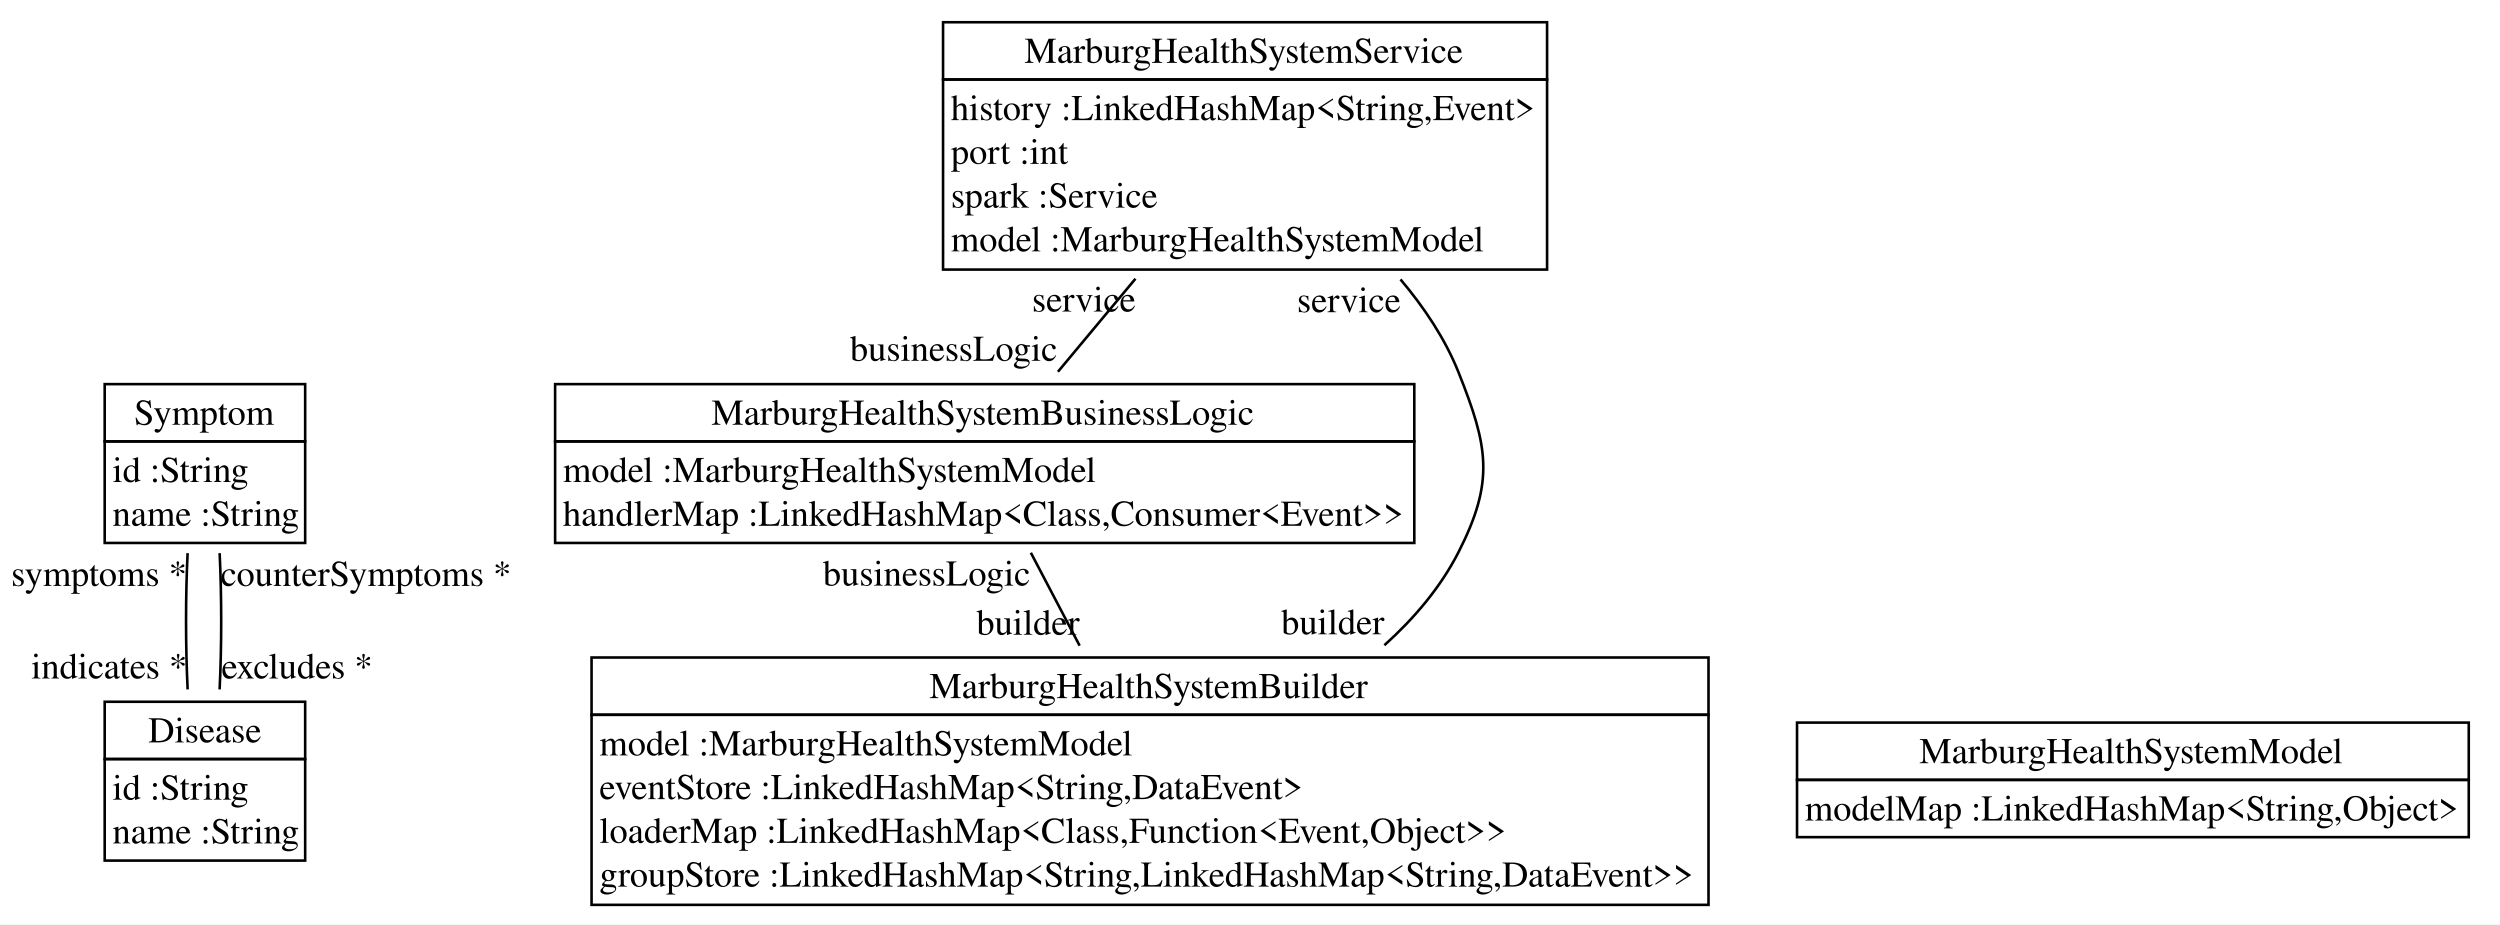
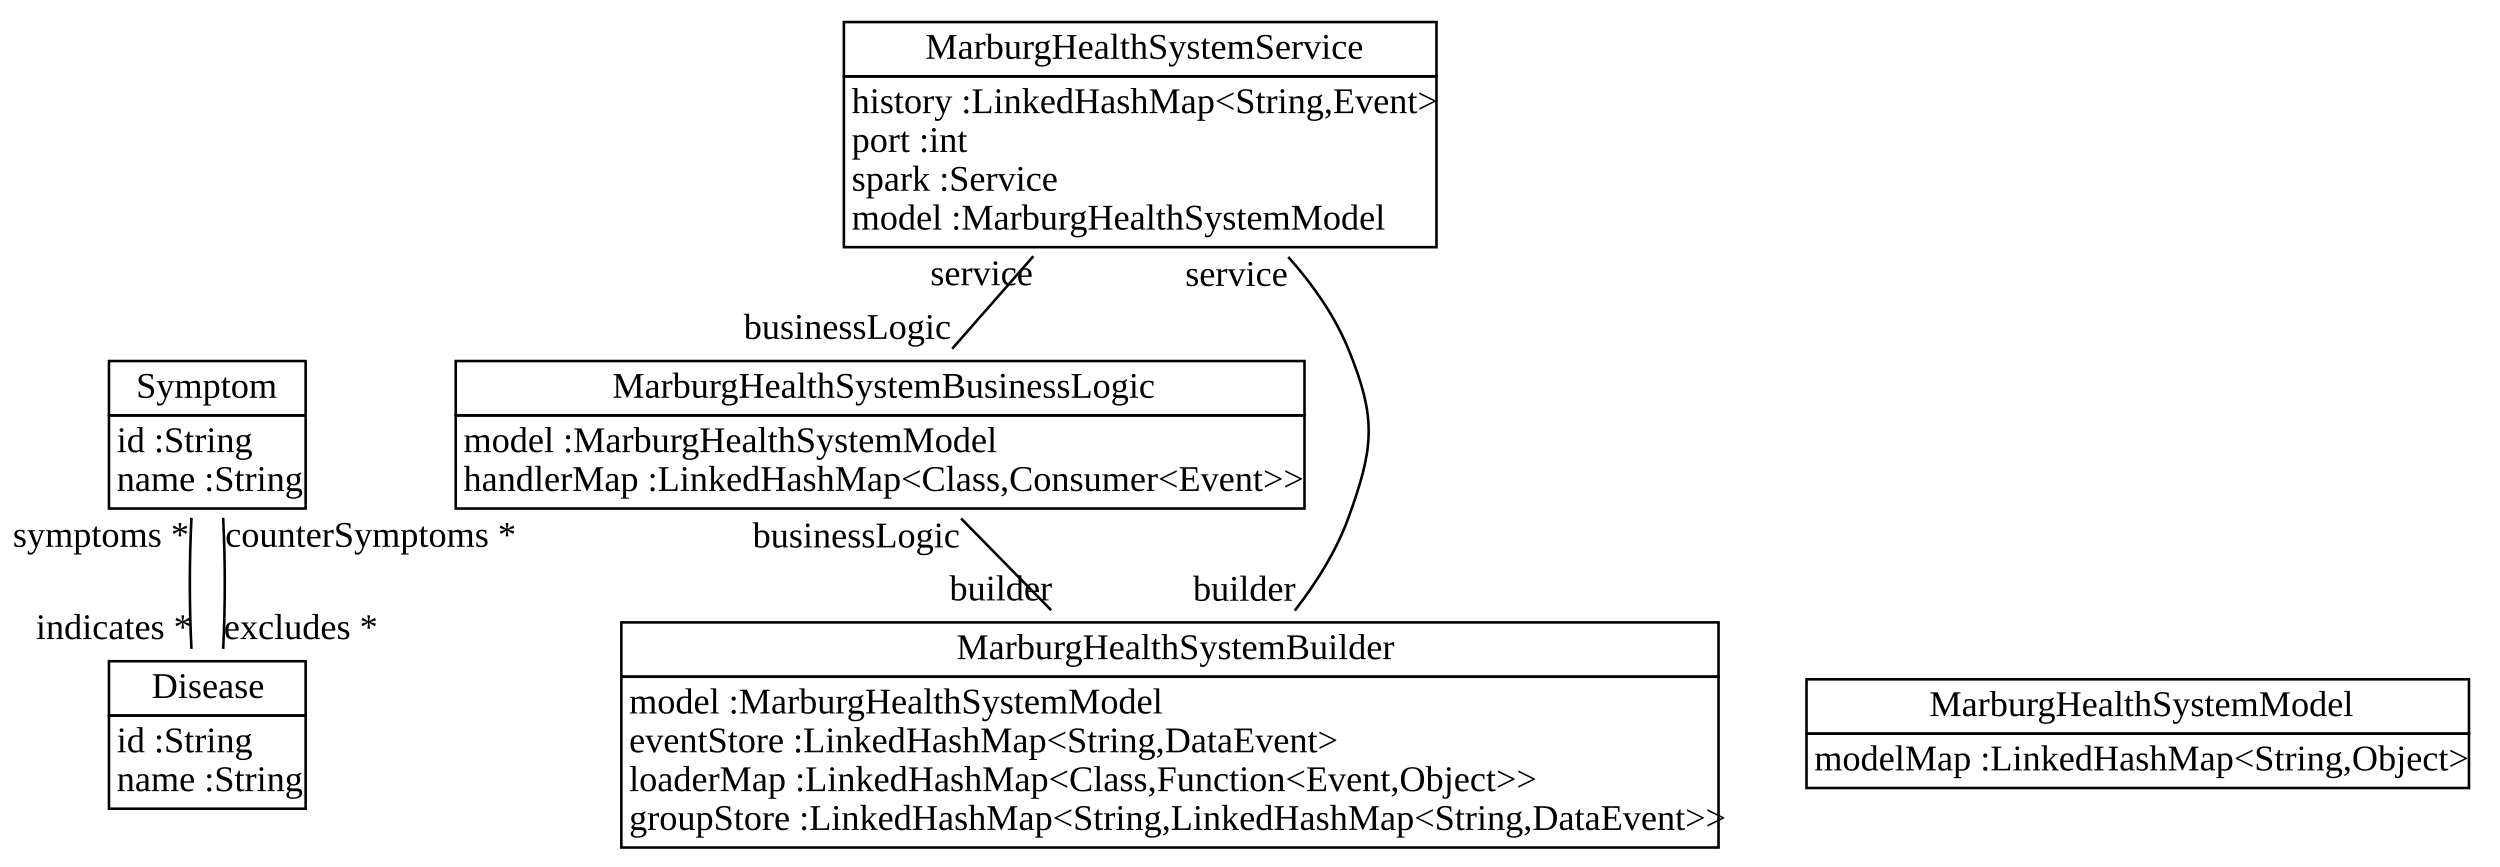
- <svg xmlns="http://www.w3.org/2000/svg" width="960px" height="355px" viewBox="0.00 0.00 960.21 355.00">
-   <g id="graph0" class="graph" transform="scale(1.0 1.0) rotate(0) translate(4 351)">
-     <polygon fill="white" stroke="transparent" points="-4,4 -4,-351 956.21,-351 956.21,4 -4,4" />
+ <svg xmlns="http://www.w3.org/2000/svg" width="966px" height="335px" viewBox="0.00 0.00 966.11 335.00">
+   <g id="graph0" class="graph" transform="scale(1.0 1.0) rotate(0) translate(4 331)">
+     <polygon fill="white" stroke="none" points="-4,4 -4,-331 962.114,-331 962.114,4 -4,4" />
    <g id="node1" class="node">
-       <polygon fill="none" stroke="black" points="36.21,-59.5 36.21,-81.5 113.21,-81.5 113.21,-59.5 36.21,-59.5" />
-       <text text-anchor="start" x="52.94" y="-65.9" font-family="Times,serif" font-size="14.00">Disease</text>
-       <polygon fill="none" stroke="black" points="36.21,-20.5 36.21,-59.5 113.21,-59.5 113.21,-20.5 36.21,-20.5" />
-       <text text-anchor="start" x="39.21" y="-43.9" font-family="Times,serif" font-size="14.00">id :String</text>
-       <text text-anchor="start" x="39.21" y="-27.1" font-family="Times,serif" font-size="14.00">name :String</text>
+       <polygon fill="none" stroke="black" points="38.114,-54.5 38.114,-75.5 114.114,-75.5 114.114,-54.5 38.114,-54.5" />
+       <text text-anchor="start" x="54.614" y="-61.3" font-family="Times New Roman,serif" font-size="14.00">Disease</text>
+       <polygon fill="none" stroke="black" points="38.114,-18.5 38.114,-54.5 114.114,-54.5 114.114,-18.5 38.114,-18.5" />
+       <text text-anchor="start" x="41.114" y="-40.3" font-family="Times New Roman,serif" font-size="14.00">id :String</text>
+       <text text-anchor="start" x="41.114" y="-25.3" font-family="Times New Roman,serif" font-size="14.00">name :String</text>
    </g>
    <g id="node6" class="node">
-       <polygon fill="none" stroke="black" points="36.21,-181.5 36.21,-203.5 113.21,-203.5 113.21,-181.5 36.21,-181.5" />
-       <text text-anchor="start" x="47.48" y="-187.9" font-family="Times,serif" font-size="14.00">Symptom</text>
-       <polygon fill="none" stroke="black" points="36.21,-142.5 36.21,-181.5 113.21,-181.5 113.21,-142.5 36.21,-142.5" />
-       <text text-anchor="start" x="39.21" y="-165.9" font-family="Times,serif" font-size="14.00">id :String</text>
-       <text text-anchor="start" x="39.21" y="-149.1" font-family="Times,serif" font-size="14.00">name :String</text>
+       <polygon fill="none" stroke="black" points="38.114,-170.5 38.114,-191.5 114.114,-191.5 114.114,-170.5 38.114,-170.5" />
+       <text text-anchor="start" x="48.614" y="-177.3" font-family="Times New Roman,serif" font-size="14.00">Symptom</text>
+       <polygon fill="none" stroke="black" points="38.114,-134.5 38.114,-170.5 114.114,-170.5 114.114,-134.5 38.114,-134.5" />
+       <text text-anchor="start" x="41.114" y="-156.3" font-family="Times New Roman,serif" font-size="14.00">id :String</text>
+       <text text-anchor="start" x="41.114" y="-141.3" font-family="Times New Roman,serif" font-size="14.00">name :String</text>
    </g>
    <g id="edge5" class="edge">
-       <path fill="none" stroke="black" d="M68.07,-86.25C67.26,-102.61 67.25,-122.21 68.06,-138.59" />
-       <text text-anchor="middle" x="34.03" y="-125.99" font-family="Times,serif" font-size="14.00">symptoms *</text>
-       <text text-anchor="middle" x="37.94" y="-90.45" font-family="Times,serif" font-size="14.00">indicates *</text>
+       <path fill="none" stroke="black" d="M69.991,-80.255C69.152,-96.067 69.155,-115.127 70,-130.915" />
+       <text text-anchor="middle" x="35" y="-119.715" font-family="Times New Roman,serif" font-size="14.00">symptoms *</text>
+       <text text-anchor="middle" x="39.991" y="-84.055" font-family="Times New Roman,serif" font-size="14.00">indicates *</text>
    </g>
    <g id="node2" class="node">
-       <polygon fill="none" stroke="black" points="223.21,-76.5 223.21,-98.5 652.21,-98.5 652.21,-76.5 223.21,-76.5" />
-       <text text-anchor="start" x="352.95" y="-82.9" font-family="Times,serif" font-size="14.00">MarburgHealthSystemBuilder</text>
-       <polygon fill="none" stroke="black" points="223.21,-3.5 223.21,-76.5 652.21,-76.5 652.21,-3.5 223.21,-3.5" />
-       <text text-anchor="start" x="226.21" y="-60.9" font-family="Times,serif" font-size="14.00">model :MarburgHealthSystemModel</text>
-       <text text-anchor="start" x="226.21" y="-44.1" font-family="Times,serif" font-size="14.00">eventStore :LinkedHashMap&lt;String,DataEvent&gt;</text>
-       <text text-anchor="start" x="226.21" y="-27.3" font-family="Times,serif" font-size="14.00">loaderMap :LinkedHashMap&lt;Class,Function&lt;Event,Object&gt;&gt;</text>
-       <text text-anchor="start" x="226.21" y="-10.5" font-family="Times,serif" font-size="14.00">groupStore :LinkedHashMap&lt;String,LinkedHashMap&lt;String,DataEvent&gt;&gt;</text>
+       <polygon fill="none" stroke="black" points="236.114,-69.5 236.114,-90.5 660.114,-90.5 660.114,-69.5 236.114,-69.5" />
+       <text text-anchor="start" x="365.614" y="-76.3" font-family="Times New Roman,serif" font-size="14.00">MarburgHealthSystemBuilder</text>
+       <polygon fill="none" stroke="black" points="236.114,-3.5 236.114,-69.5 660.114,-69.5 660.114,-3.5 236.114,-3.5" />
+       <text text-anchor="start" x="239.114" y="-55.3" font-family="Times New Roman,serif" font-size="14.00">model :MarburgHealthSystemModel</text>
+       <text text-anchor="start" x="239.114" y="-40.3" font-family="Times New Roman,serif" font-size="14.00">eventStore :LinkedHashMap&lt;String,DataEvent&gt;</text>
+       <text text-anchor="start" x="239.114" y="-25.3" font-family="Times New Roman,serif" font-size="14.00">loaderMap :LinkedHashMap&lt;Class,Function&lt;Event,Object&gt;&gt;</text>
+       <text text-anchor="start" x="239.114" y="-10.3" font-family="Times New Roman,serif" font-size="14.00">groupStore :LinkedHashMap&lt;String,LinkedHashMap&lt;String,DataEvent&gt;&gt;</text>
    </g>
    <g id="node3" class="node">
-       <polygon fill="none" stroke="black" points="209.21,-181.5 209.21,-203.5 539.21,-203.5 539.21,-181.5 209.21,-181.5" />
-       <text text-anchor="start" x="269.23" y="-187.9" font-family="Times,serif" font-size="14.00">MarburgHealthSystemBusinessLogic</text>
-       <polygon fill="none" stroke="black" points="209.21,-142.5 209.21,-181.5 539.21,-181.5 539.21,-142.5 209.21,-142.5" />
-       <text text-anchor="start" x="212.21" y="-165.9" font-family="Times,serif" font-size="14.00">model :MarburgHealthSystemModel</text>
-       <text text-anchor="start" x="212.21" y="-149.1" font-family="Times,serif" font-size="14.00">handlerMap :LinkedHashMap&lt;Class,Consumer&lt;Event&gt;&gt;</text>
+       <polygon fill="none" stroke="black" points="172.114,-170.5 172.114,-191.5 500.114,-191.5 500.114,-170.5 172.114,-170.5" />
+       <text text-anchor="start" x="232.614" y="-177.3" font-family="Times New Roman,serif" font-size="14.00">MarburgHealthSystemBusinessLogic</text>
+       <polygon fill="none" stroke="black" points="172.114,-134.5 172.114,-170.5 500.114,-170.5 500.114,-134.5 172.114,-134.5" />
+       <text text-anchor="start" x="175.114" y="-156.3" font-family="Times New Roman,serif" font-size="14.00">model :MarburgHealthSystemModel</text>
+       <text text-anchor="start" x="175.114" y="-141.3" font-family="Times New Roman,serif" font-size="14.00">handlerMap :LinkedHashMap&lt;Class,Consumer&lt;Event&gt;&gt;</text>
    </g>
    <g id="edge1" class="edge">
-       <path fill="none" stroke="black" d="M410.67,-103.04C404.35,-115.08 397.76,-127.65 391.94,-138.73" />
-       <text text-anchor="middle" x="351.89" y="-126.13" font-family="Times,serif" font-size="14.00">businessLogic</text>
-       <text text-anchor="middle" x="390.85" y="-107.24" font-family="Times,serif" font-size="14.00">builder</text>
+       <path fill="none" stroke="black" d="M402.236,-95.197C390.517,-107.126 378.185,-119.678 367.388,-130.668" />
+       <text text-anchor="middle" x="326.888" y="-119.468" font-family="Times New Roman,serif" font-size="14.00">businessLogic</text>
+       <text text-anchor="middle" x="382.736" y="-98.997" font-family="Times New Roman,serif" font-size="14.00">builder</text>
    </g>
    <g id="node5" class="node">
-       <polygon fill="none" stroke="black" points="358.21,-320.5 358.21,-342.5 590.21,-342.5 590.21,-320.5 358.21,-320.5" />
-       <text text-anchor="start" x="389.46" y="-326.9" font-family="Times,serif" font-size="14.00">MarburgHealthSystemService</text>
-       <polygon fill="none" stroke="black" points="358.21,-247.5 358.21,-320.5 590.21,-320.5 590.21,-247.5 358.21,-247.5" />
-       <text text-anchor="start" x="361.21" y="-304.9" font-family="Times,serif" font-size="14.00">history :LinkedHashMap&lt;String,Event&gt;</text>
-       <text text-anchor="start" x="361.21" y="-288.1" font-family="Times,serif" font-size="14.00">port :int</text>
-       <text text-anchor="start" x="361.21" y="-271.3" font-family="Times,serif" font-size="14.00">spark :Service</text>
-       <text text-anchor="start" x="361.21" y="-254.5" font-family="Times,serif" font-size="14.00">model :MarburgHealthSystemModel</text>
+       <polygon fill="none" stroke="black" points="322.114,-301.5 322.114,-322.5 551.114,-322.5 551.114,-301.5 322.114,-301.5" />
+       <text text-anchor="start" x="353.614" y="-308.3" font-family="Times New Roman,serif" font-size="14.00">MarburgHealthSystemService</text>
+       <polygon fill="none" stroke="black" points="322.114,-235.5 322.114,-301.5 551.114,-301.5 551.114,-235.5 322.114,-235.5" />
+       <text text-anchor="start" x="325.114" y="-287.3" font-family="Times New Roman,serif" font-size="14.00">history :LinkedHashMap&lt;String,Event&gt;</text>
+       <text text-anchor="start" x="325.114" y="-272.3" font-family="Times New Roman,serif" font-size="14.00">port :int</text>
+       <text text-anchor="start" x="325.114" y="-257.3" font-family="Times New Roman,serif" font-size="14.00">spark :Service</text>
+       <text text-anchor="start" x="325.114" y="-242.3" font-family="Times New Roman,serif" font-size="14.00">model :MarburgHealthSystemModel</text>
    </g>
    <g id="edge2" class="edge">
-       <path fill="none" stroke="black" d="M527.72,-103.22C539.19,-113.54 549.31,-125.46 556.21,-139 570.13,-166.33 567.56,-179.51 556.21,-208 551.07,-220.88 543.01,-232.94 533.9,-243.73" />
-       <text text-anchor="middle" x="514.08" y="-231.13" font-family="Times,serif" font-size="14.00">service</text>
-       <text text-anchor="middle" x="507.89" y="-107.42" font-family="Times,serif" font-size="14.00">builder</text>
+       <path fill="none" stroke="black" d="M496.351,-95.059C504.853,-105.974 512.463,-118.188 517.114,-131 526.973,-158.155 528.047,-169.26 517.114,-196 511.797,-209.006 503.331,-221.067 493.837,-231.729" />
+       <text text-anchor="middle" x="473.837" y="-220.529" font-family="Times New Roman,serif" font-size="14.00">service</text>
+       <text text-anchor="middle" x="476.851" y="-98.859" font-family="Times New Roman,serif" font-size="14.00">builder</text>
    </g>
    <g id="edge3" class="edge">
-       <path fill="none" stroke="black" d="M402.33,-208.25C411.57,-219.34 422.06,-231.92 432.11,-243.98" />
-       <text text-anchor="middle" x="412.29" y="-231.38" font-family="Times,serif" font-size="14.00">service</text>
-       <text text-anchor="middle" x="362.28" y="-212.45" font-family="Times,serif" font-size="14.00">businessLogic</text>
+       <path fill="none" stroke="black" d="M363.97,-196.255C373.679,-207.324 384.784,-219.983 395.323,-231.998" />
+       <text text-anchor="middle" x="375.323" y="-220.798" font-family="Times New Roman,serif" font-size="14.00">service</text>
+       <text text-anchor="middle" x="323.47" y="-200.055" font-family="Times New Roman,serif" font-size="14.00">businessLogic</text>
    </g>
    <g id="node4" class="node">
-       <polygon fill="none" stroke="black" points="686.21,-51.5 686.21,-73.5 944.21,-73.5 944.21,-51.5 686.21,-51.5" />
-       <text text-anchor="start" x="733.17" y="-57.9" font-family="Times,serif" font-size="14.00">MarburgHealthSystemModel</text>
-       <polygon fill="none" stroke="black" points="686.21,-29.5 686.21,-51.5 944.21,-51.5 944.21,-29.5 686.21,-29.5" />
-       <text text-anchor="start" x="689.21" y="-35.9" font-family="Times,serif" font-size="14.00">modelMap :LinkedHashMap&lt;String,Object&gt;</text>
+       <polygon fill="none" stroke="black" points="694.114,-47.5 694.114,-68.5 950.114,-68.5 950.114,-47.5 694.114,-47.5" />
+       <text text-anchor="start" x="741.614" y="-54.3" font-family="Times New Roman,serif" font-size="14.00">MarburgHealthSystemModel</text>
+       <polygon fill="none" stroke="black" points="694.114,-26.5 694.114,-47.5 950.114,-47.5 950.114,-26.5 694.114,-26.5" />
+       <text text-anchor="start" x="697.114" y="-33.3" font-family="Times New Roman,serif" font-size="14.00">modelMap :LinkedHashMap&lt;String,Object&gt;</text>
    </g>
    <g id="edge4" class="edge">
-       <path fill="none" stroke="black" d="M80.36,-138.59C81.16,-122.21 81.16,-102.61 80.35,-86.25" />
-       <text text-anchor="middle" x="110.09" y="-90.45" font-family="Times,serif" font-size="14.00">excludes *</text>
-       <text text-anchor="middle" x="136.55" y="-125.99" font-family="Times,serif" font-size="14.00">counterSymptoms *</text>
+       <path fill="none" stroke="black" d="M82.229,-130.915C83.073,-115.127 83.076,-96.067 82.238,-80.255" />
+       <text text-anchor="middle" x="112.238" y="-84.055" font-family="Times New Roman,serif" font-size="14.00">excludes *</text>
+       <text text-anchor="middle" x="139.229" y="-119.715" font-family="Times New Roman,serif" font-size="14.00">counterSymptoms *</text>
    </g>
  </g>
</svg>
